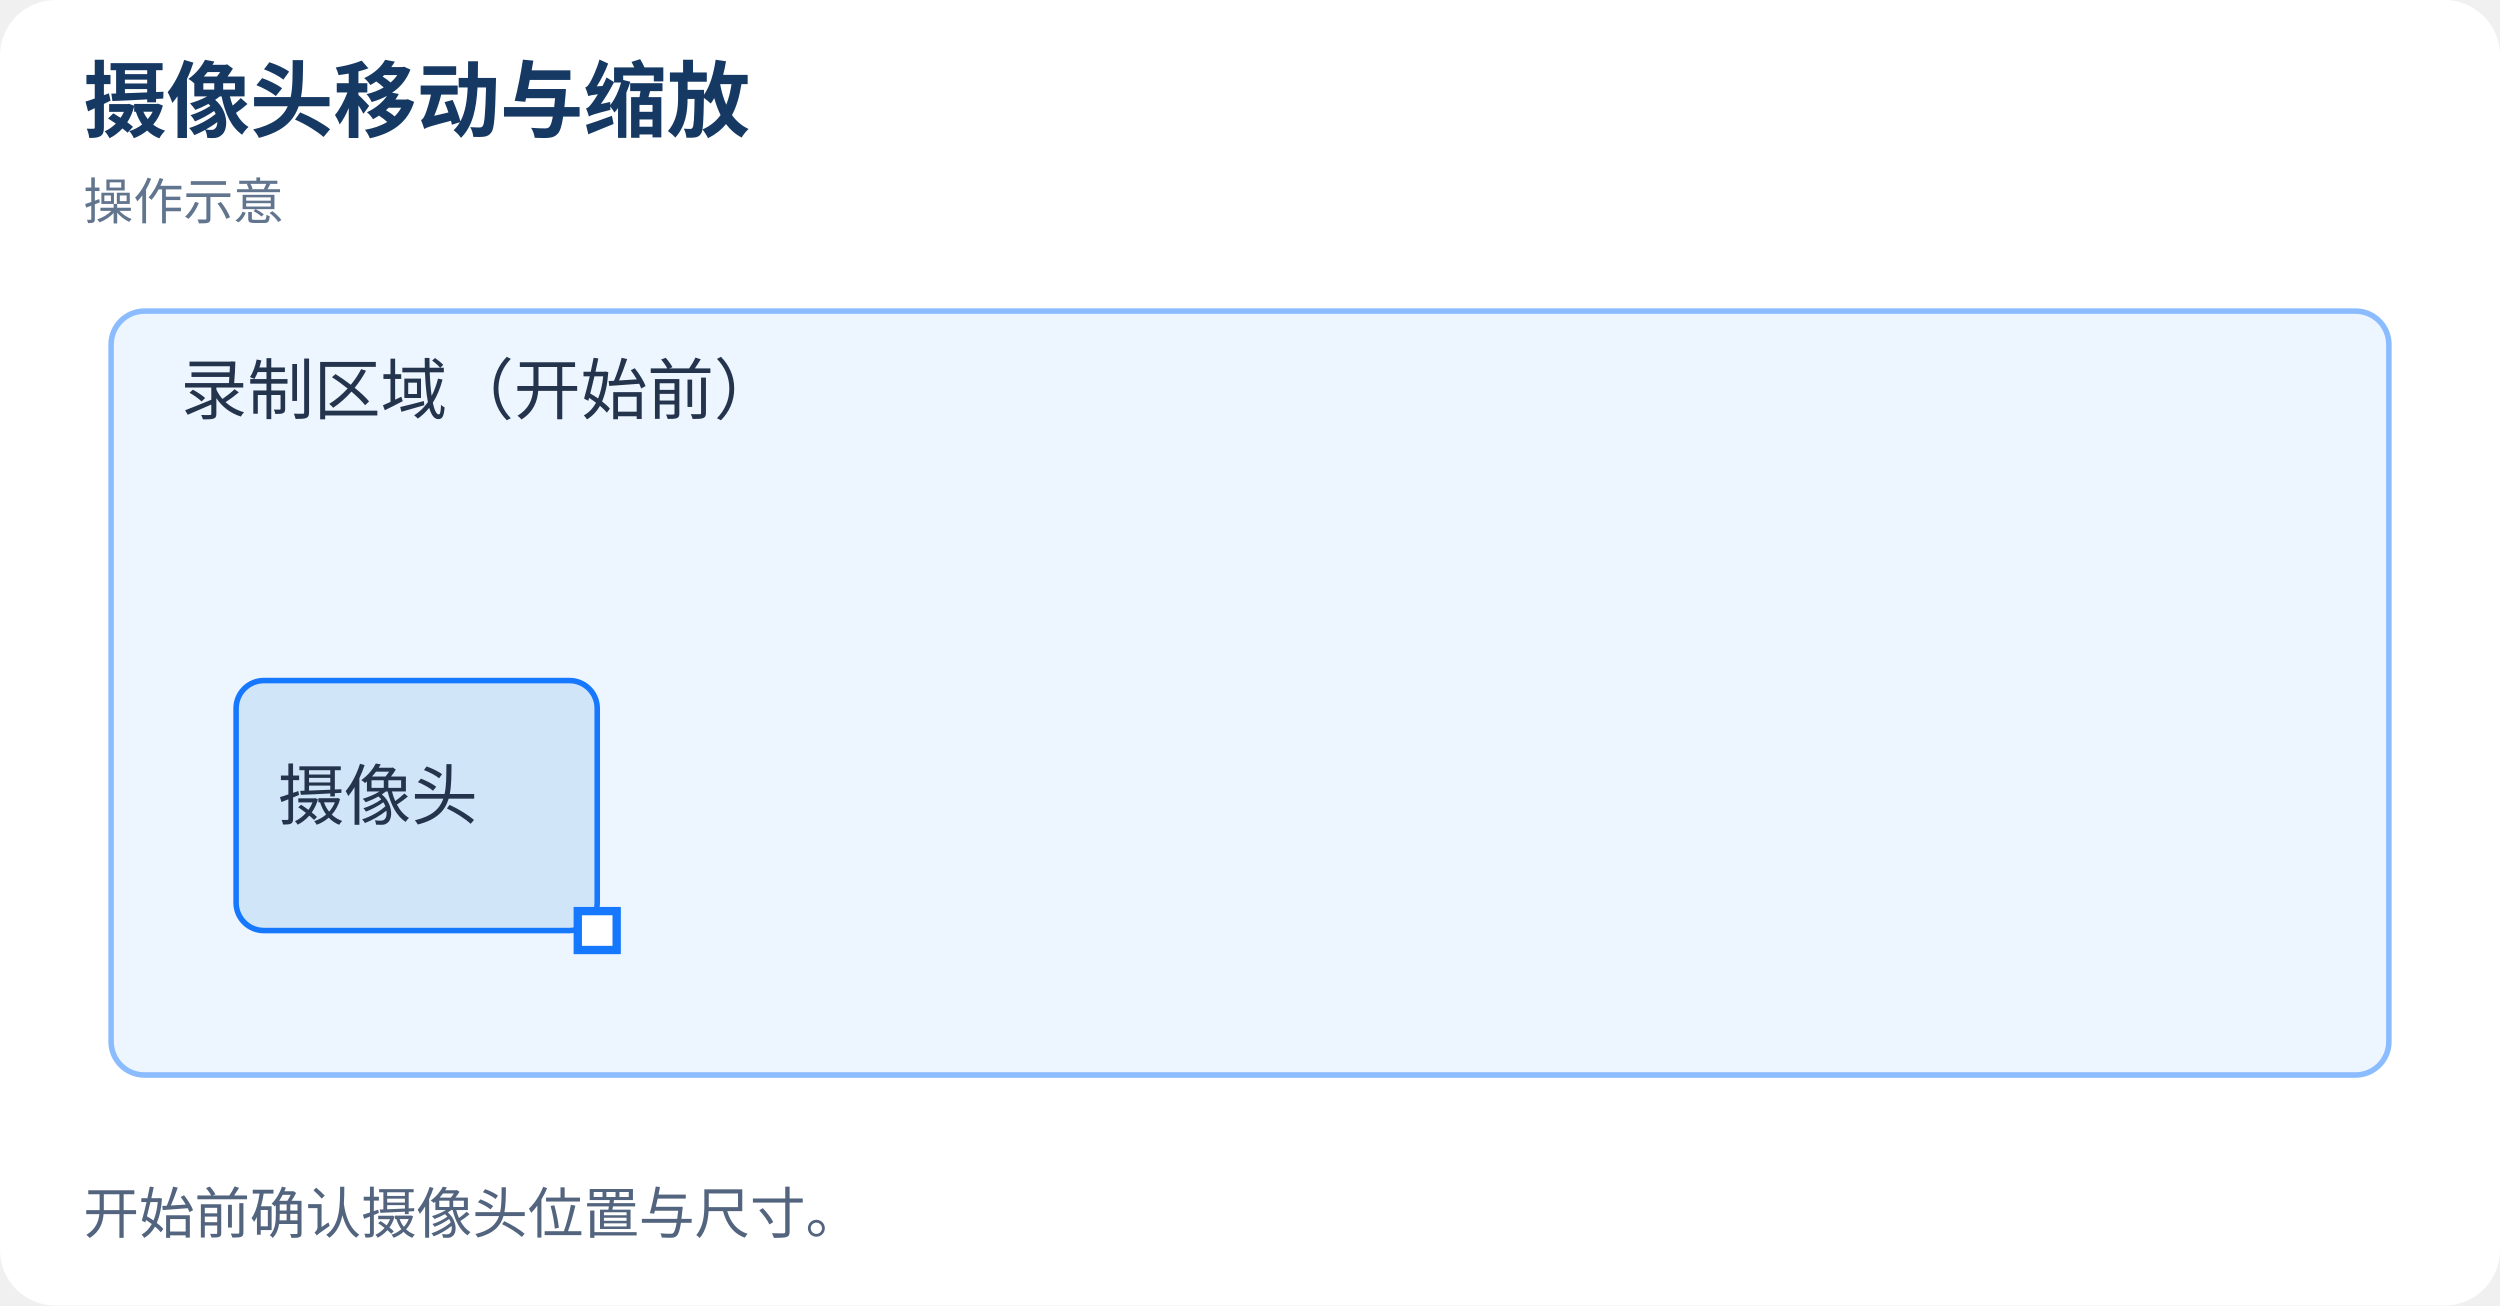
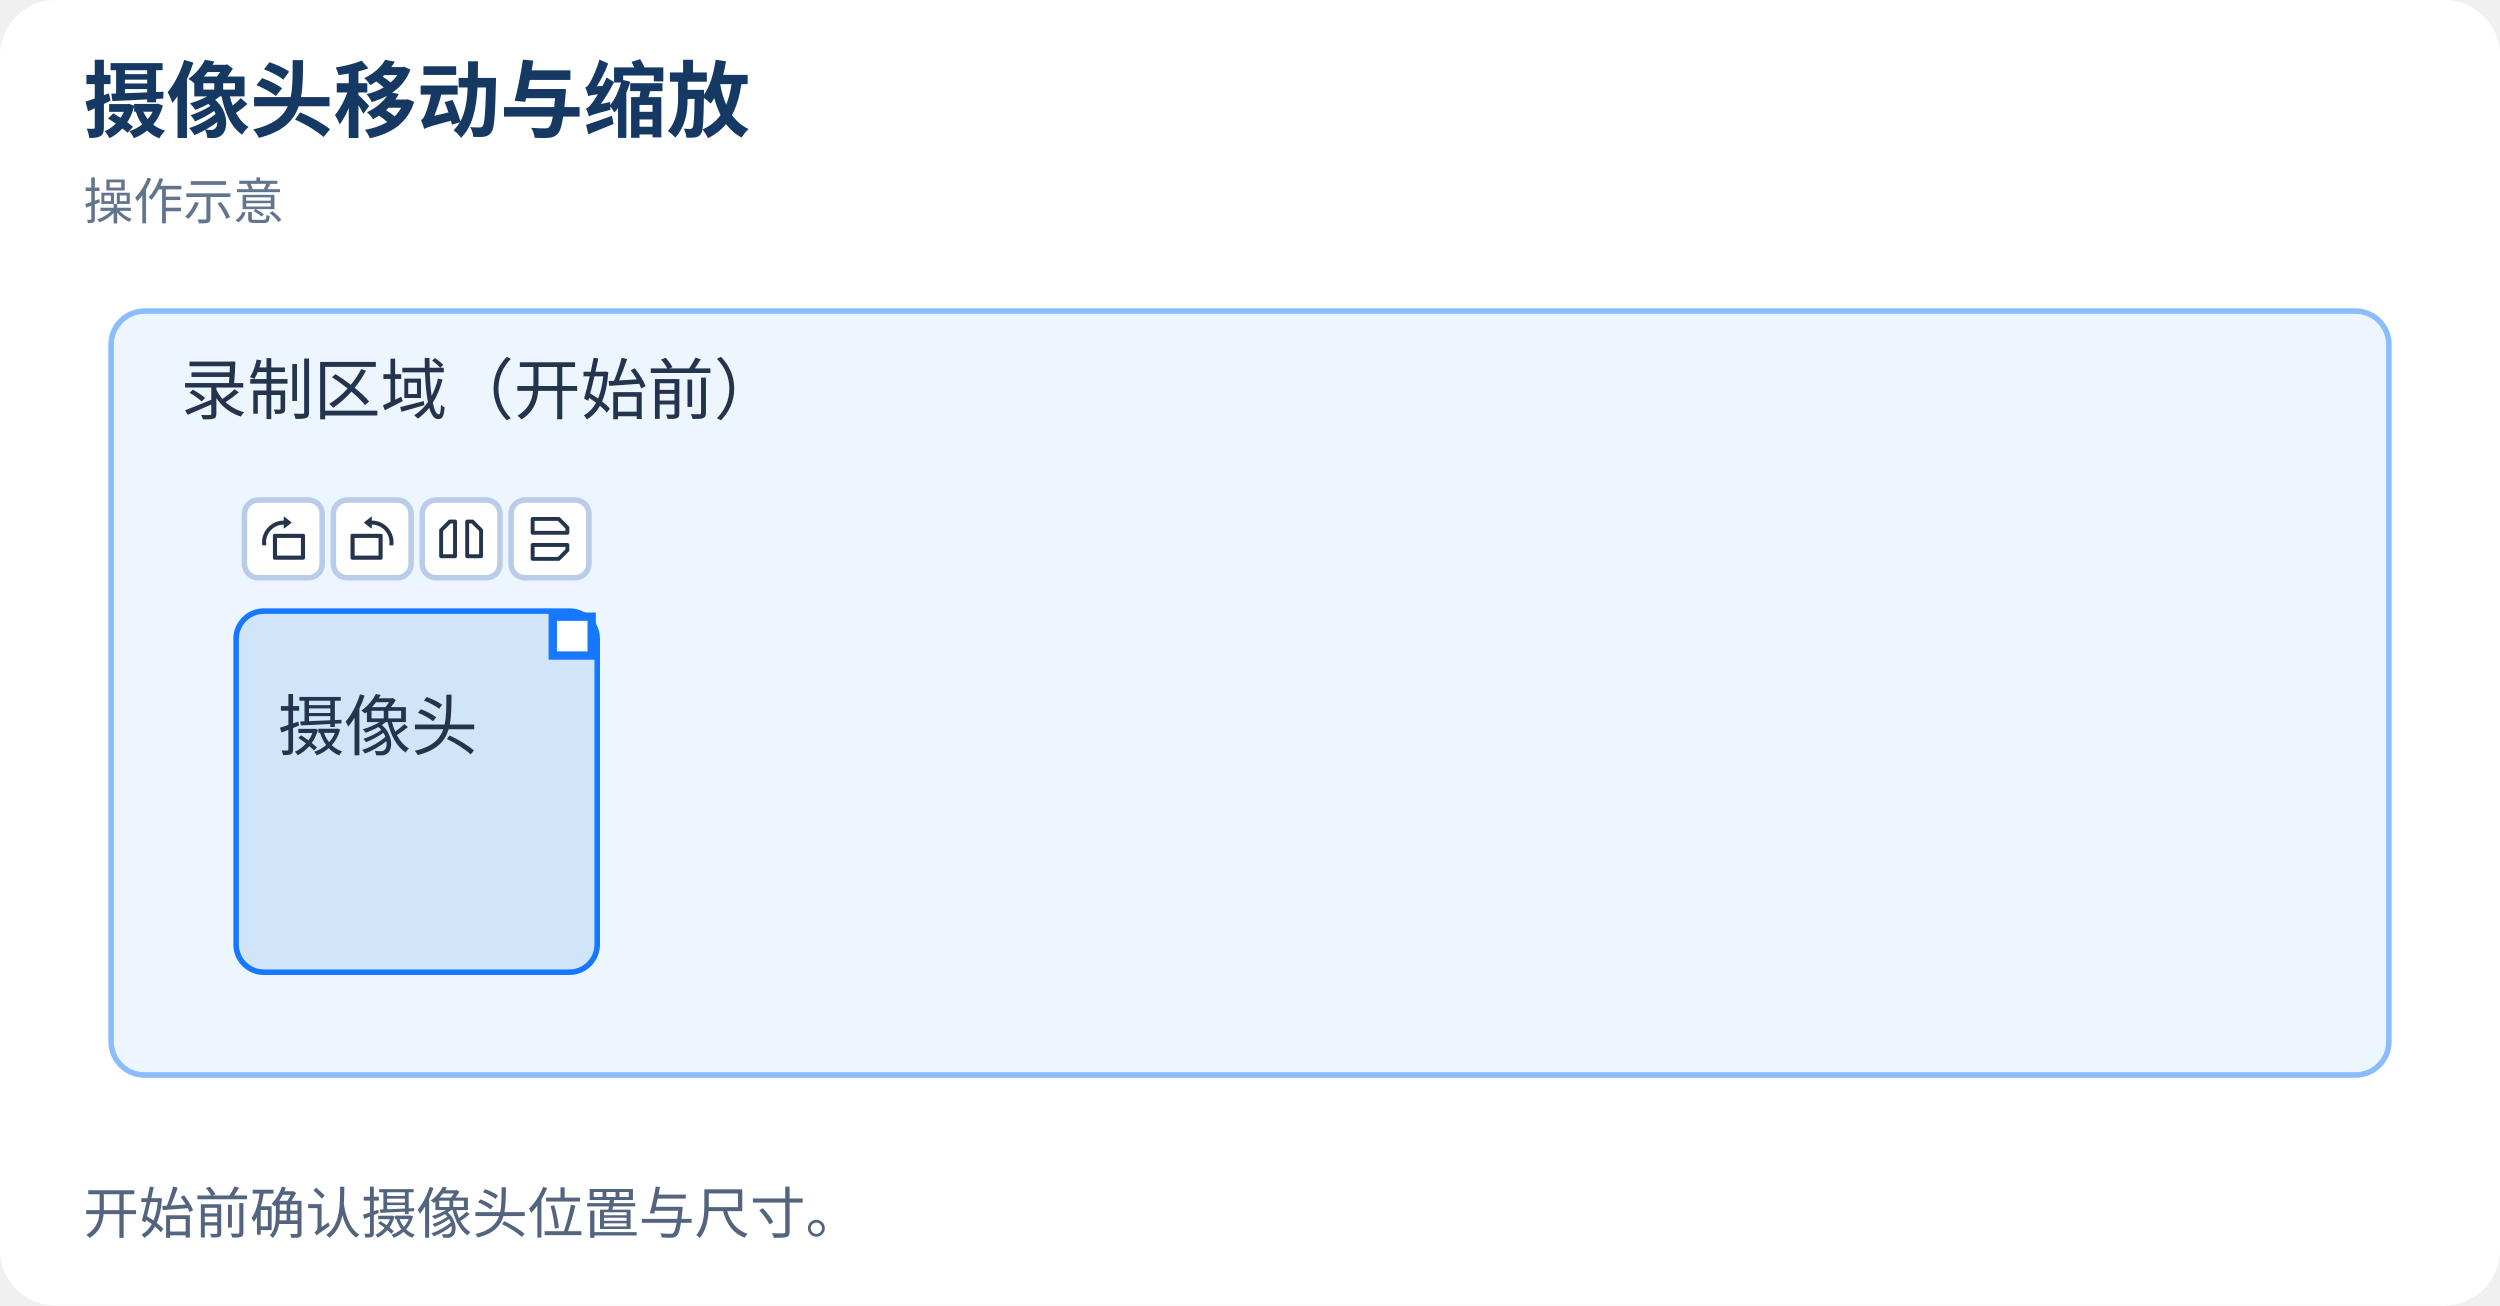
<svg xmlns="http://www.w3.org/2000/svg" width="900" height="470" viewBox="0 0 900 470" role="img" aria-labelledby="title desc">
  <defs>
    <marker id="a" viewBox="0 0 10 10" refX="8" refY="5" markerWidth="7" markerHeight="7" orient="auto">
      <path d="M0 0L10 5L0 10Z" fill="#1677ff" />
    </marker>
  </defs>
  <rect width="900" height="470" rx="20" fill="#fff" />
  <g font-family="-apple-system,BlinkMacSystemFont,Segoe UI,Arial,sans-serif">
    <text x="30" y="47" font-size="30" fill="#163963" font-weight="700">摄像头移动与缩放</text>
    <text x="30" y="79" font-size="18" fill="#62758e" font-weight="400">操作示意</text>
    <rect x="40" y="112" width="820" height="275" rx="12" fill="#edf6ff" stroke="#8bbcff" stroke-width="2" />
    <text x="65" y="149" font-size="24" fill="#24344d" font-weight="400">录制区域（开始前）</text>
-     <rect x="85" y="245" width="130" height="90" rx="10" fill="#d1e5f8" stroke="#1677ff" stroke-width="2" />
-     <text x="100" y="295" font-size="24" fill="#24344d" font-weight="400">摄像头</text>
-     <rect x="208" y="328" width="14" height="14" fill="white" stroke="#1677ff" stroke-width="3" />
+     <rect x="85" y="220" width="130" height="130" rx="10" fill="#d1e5f8" stroke="#1677ff" stroke-width="2" />
+     <text x="100" y="270" font-size="24" fill="#24344d" font-weight="400">摄像头</text>
+     <rect x="199" y="222" width="14" height="14" fill="white" stroke="#1677ff" stroke-width="3" />
+     <rect x="88.0" y="180" width="28" height="28" rx="5" fill="#fff" stroke="#b9cde8" stroke-width="2" />
+     <svg x="92.0" y="184" width="20" height="20" viewBox="0 0 1024 1024" fill="#24344d" color="#24344d">
+       <path d="M480.5 251.2c13-1.6 25.9-2.4 38.8-2.5v63.9c0 6.5 7.5 10.1 12.6 6.1L660 217.6c4-3.2 4-9.2 0-12.3l-128-101c-5.1-4-12.6-0.4-12.6 6.1l-0.2 64c-118.6 0.5-235.8 53.4-314.6 154.2-69.6 89.2-95.7 198.6-81.1 302.4h74.9c-0.9-5.3-1.7-10.7-2.4-16.1-5.1-42.1-2.1-84.1 8.9-124.8 11.4-42.2 31-81.1 58.1-115.8 27.2-34.7 60.3-63.2 98.4-84.3 37-20.6 76.9-33.6 119.1-38.8z" p-id="10583" />
+       <path d="M880 418H352c-17.7 0-32 14.3-32 32v414c0 17.7 14.3 32 32 32h528c17.7 0 32-14.3 32-32V450c0-17.7-14.3-32-32-32z m-44 402H396V494h440v326z" p-id="10584" />
+     </svg>
+     <rect x="120.0" y="180" width="28" height="28" rx="5" fill="#fff" stroke="#b9cde8" stroke-width="2" />
+     <svg x="124.0" y="184" width="20" height="20" viewBox="0 0 1024 1024" fill="#24344d" color="#24344d">
+       <path d="M672 418H144c-17.7 0-32 14.3-32 32v414c0 17.7 14.3 32 32 32h528c17.7 0 32-14.3 32-32V450c0-17.7-14.3-32-32-32z m-44 402H188V494h440v326z" p-id="10464" />
+       <path d="M819.3 328.5c-78.8-100.7-196-153.6-314.6-154.2l-0.2-64c0-6.5-7.6-10.1-12.6-6.1l-128 101c-4 3.1-3.9 9.1 0 12.3L492 318.6c5.1 4 12.7 0.4 12.6-6.1v-63.9c12.9 0.1 25.9 0.9 38.8 2.5 42.1 5.2 82.1 18.2 119 38.7 38.1 21.2 71.2 49.7 98.4 84.3 27.1 34.7 46.7 73.7 58.1 115.8 11 40.7 14 82.7 8.9 124.8-0.7 5.4-1.4 10.8-2.4 16.1h74.9c14.8-103.6-11.3-213-81-302.3z" p-id="10465" />
+     </svg>
+     <rect x="152.0" y="180" width="28" height="28" rx="5" fill="#fff" stroke="#b9cde8" stroke-width="2" />
+     <svg x="156.0" y="184" width="20" height="20" viewBox="0 0 1024 1024" fill="#24344d" color="#24344d">
+       <path d="M144 352L304 192h96v640H144V352zm736 0L720 192h-96v640h256V352z" fill="none" stroke="currentColor" stroke-width="72" stroke-linejoin="round" data-adqt-slot="primary" />
+     </svg>
+     <rect x="184.0" y="180" width="28" height="28" rx="5" fill="#fff" stroke="#b9cde8" stroke-width="2" />
+     <svg x="188.0" y="184" width="20" height="20" viewBox="0 0 1024 1024" fill="#24344d" color="#24344d">
+       <g transform="rotate(90 512 512)">
+         <path d="M144 352L304 192h96v640H144V352zm736 0L720 192h-96v640h256V352z" fill="none" stroke="currentColor" stroke-width="72" stroke-linejoin="round" data-adqt-slot="primary" />
+       </g>
+     </svg>
    <text x="30" y="444" font-size="20" fill="#52647e" font-weight="400">开始前确认摄像头位置与尺寸。</text>
  </g>
</svg>
